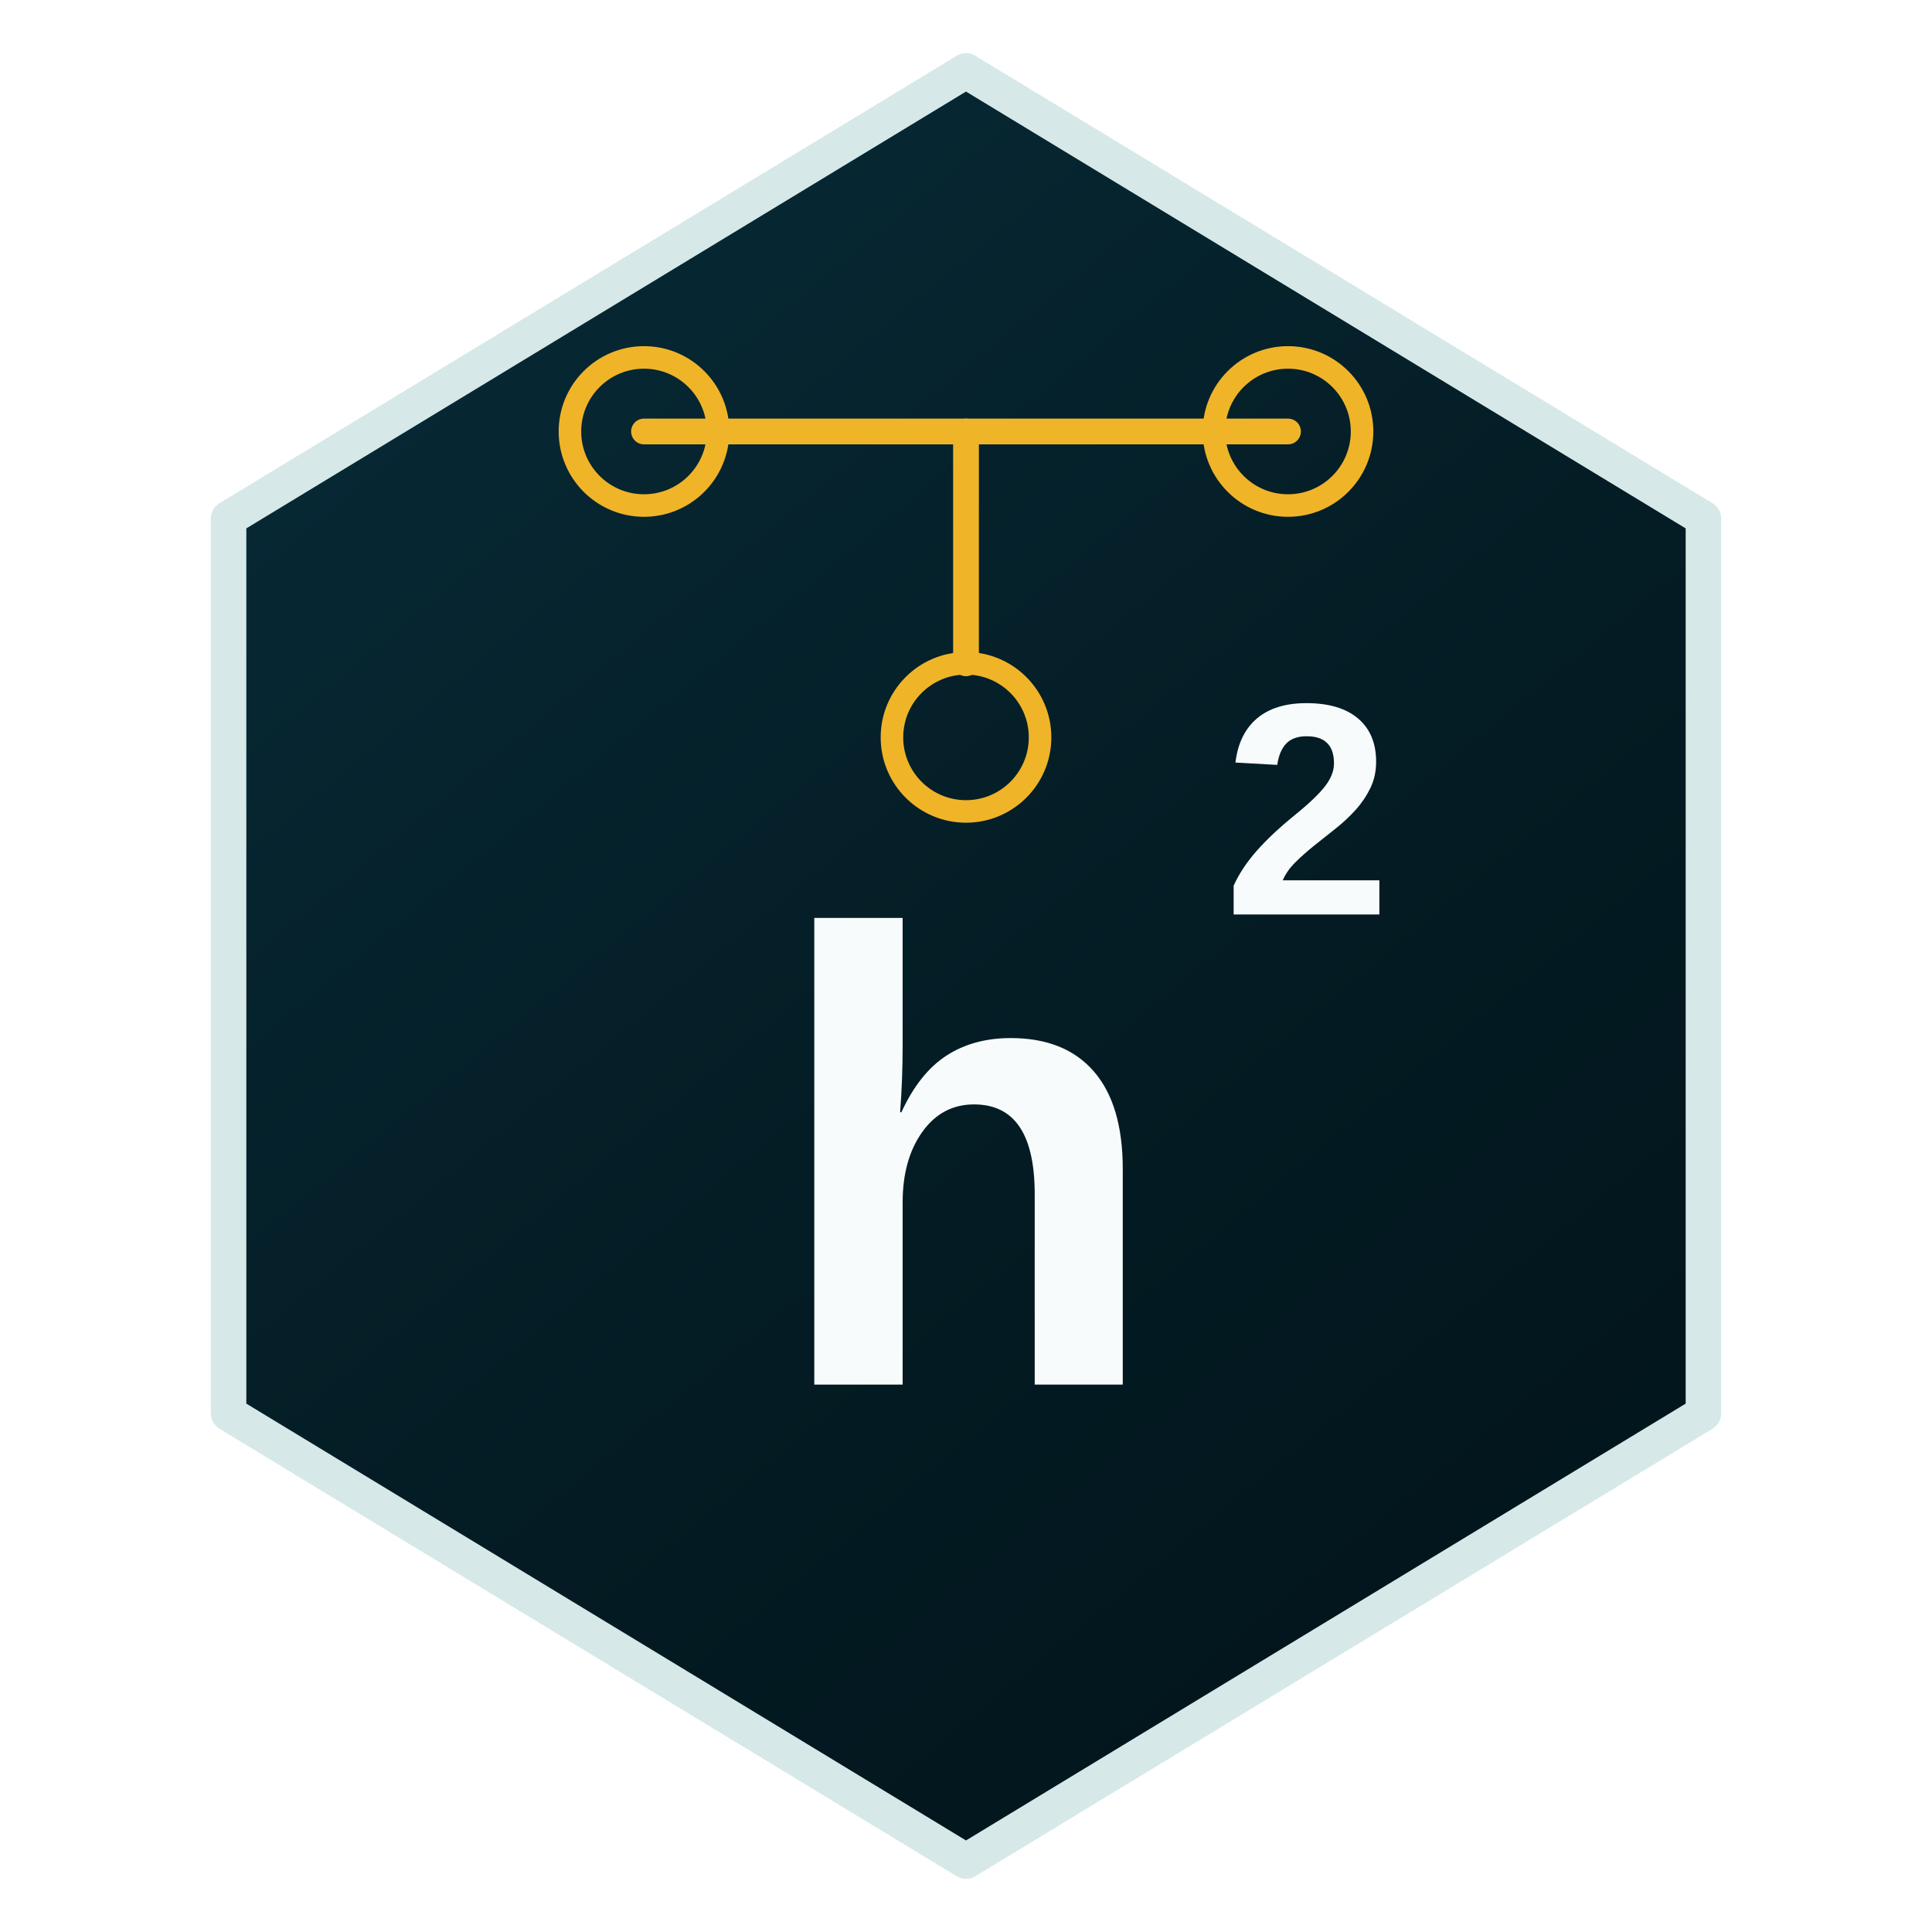
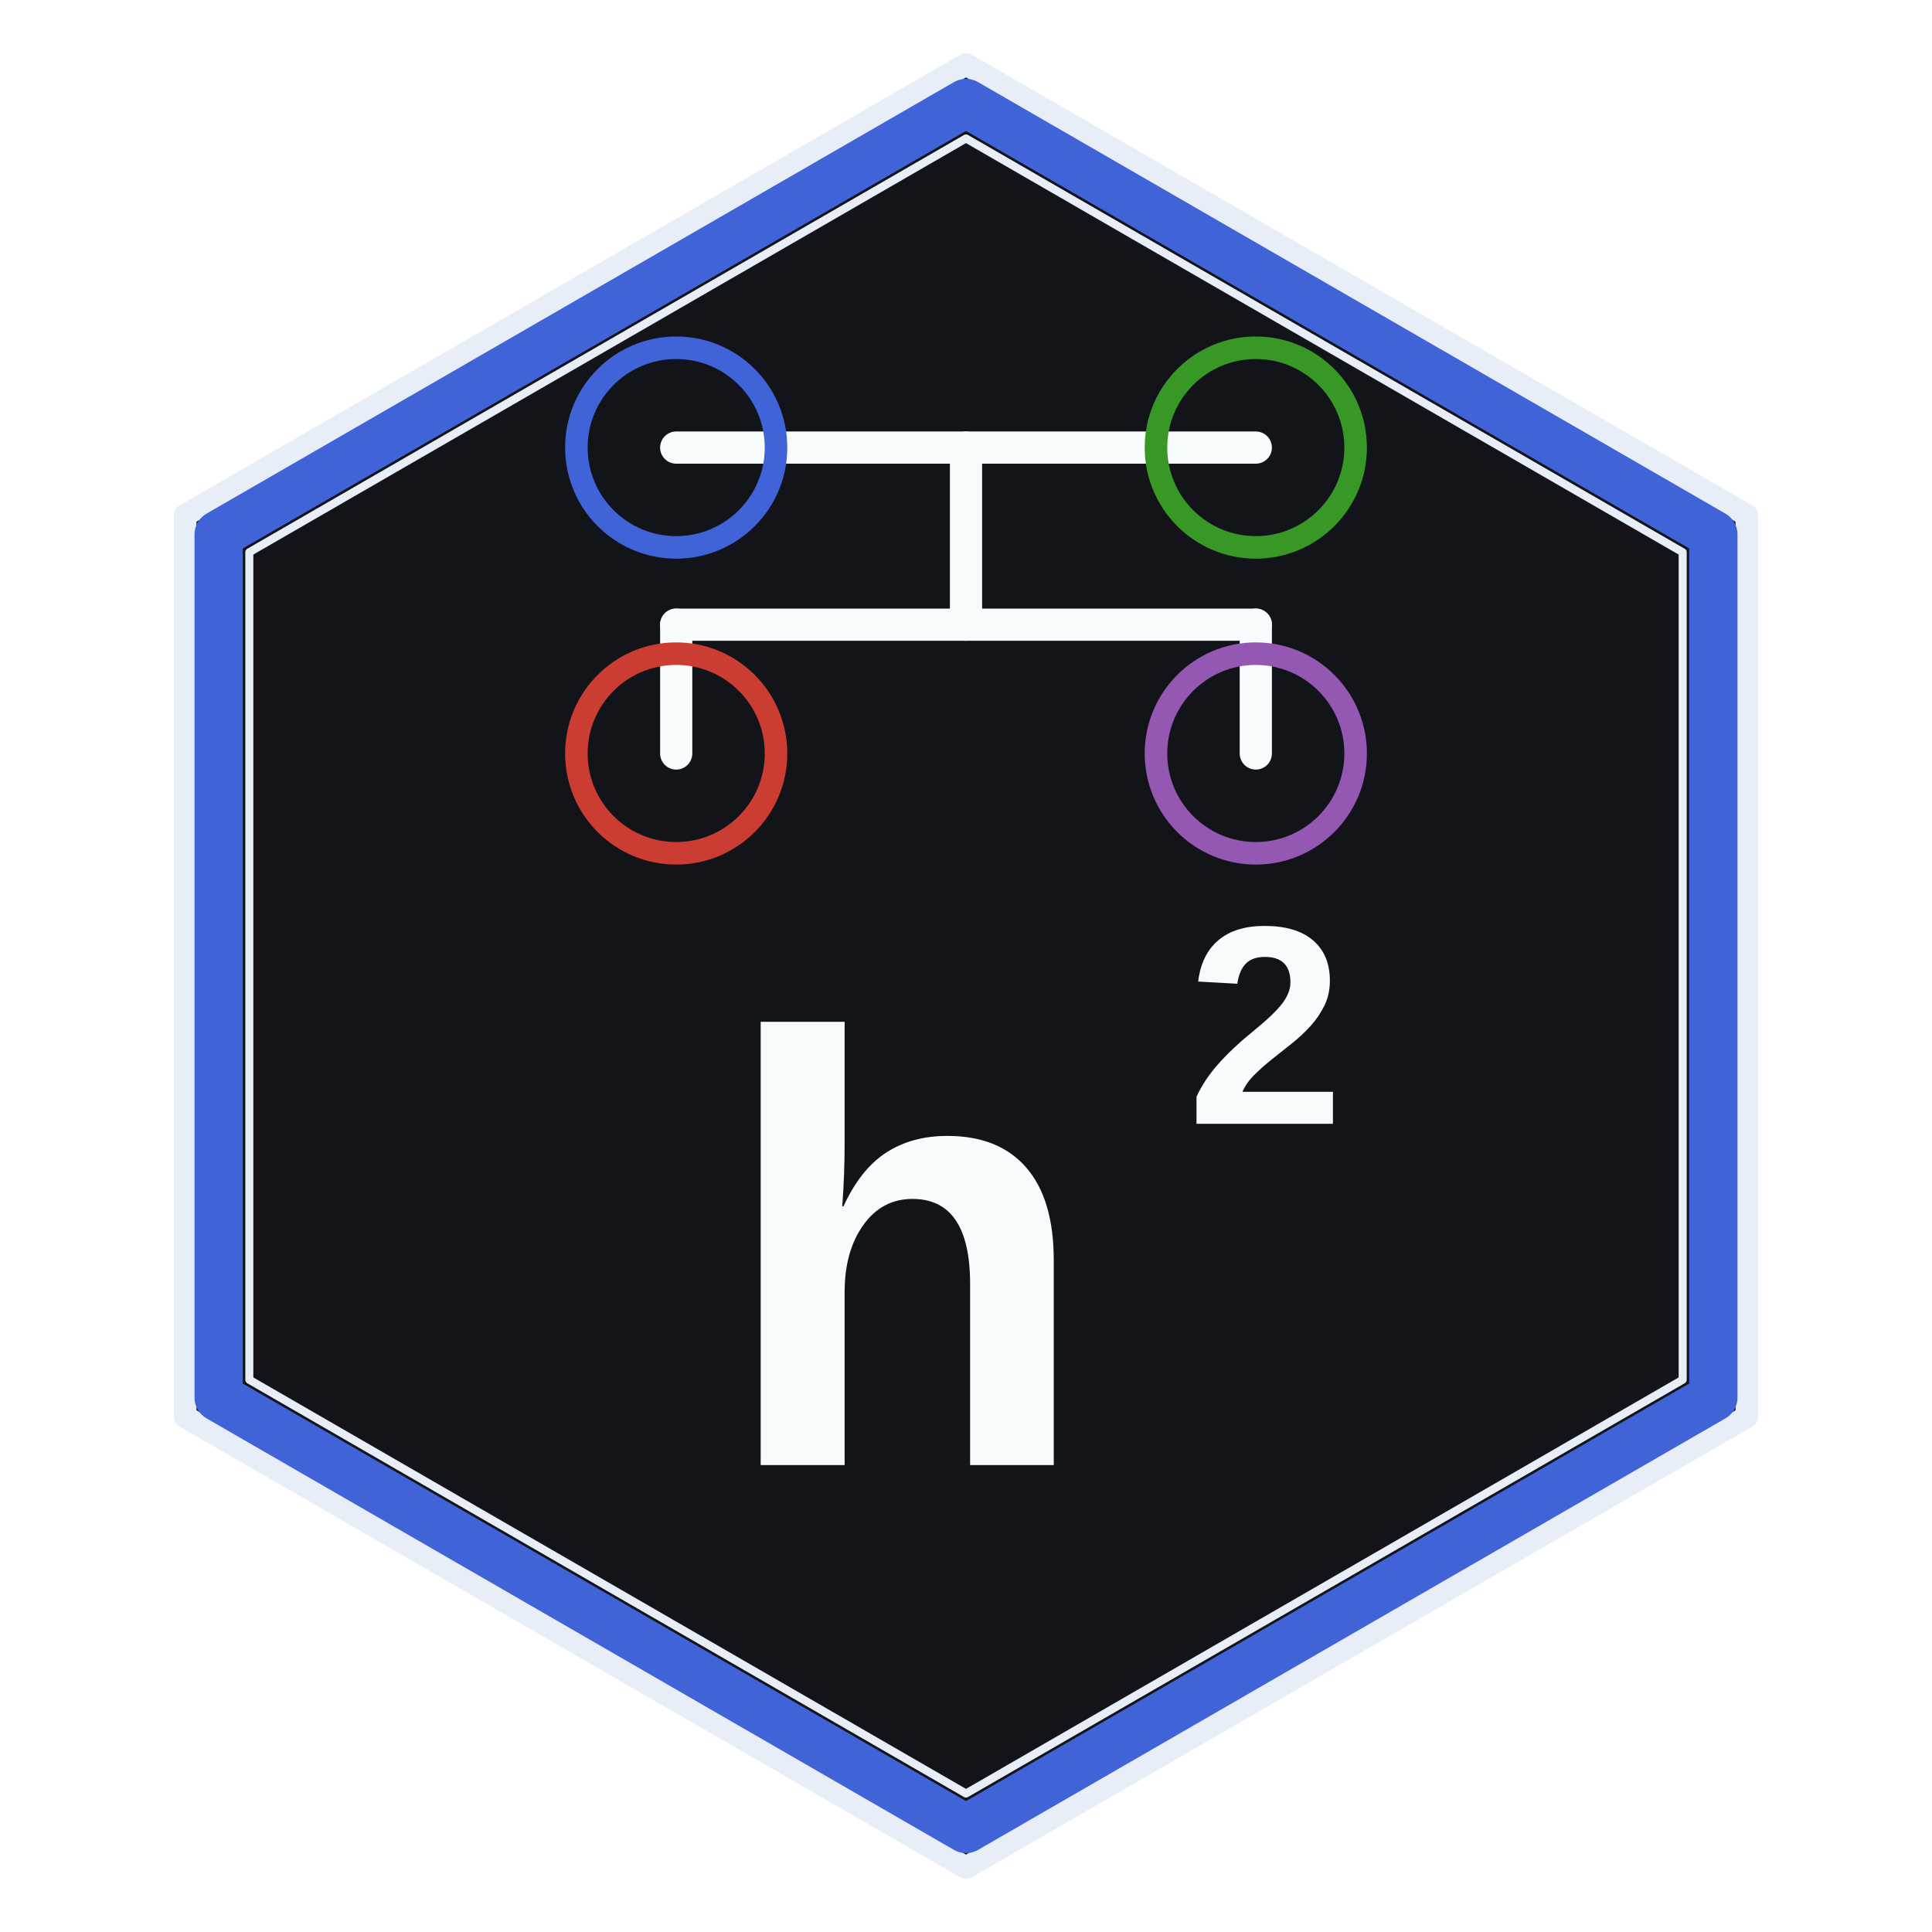
<svg xmlns="http://www.w3.org/2000/svg" width="1200" height="1200" viewBox="0 0 1200 1200" role="img" aria-labelledby="title desc">
  <defs>
-     <linearGradient id="hsqjlFill" x1="220" y1="140" x2="980" y2="1060" gradientUnits="userSpaceOnUse">
-       <stop offset="0" stop-color="#072A36" />
-       <stop offset="0.55" stop-color="#041C24" />
-       <stop offset="1" stop-color="#02141B" />
-     </linearGradient>
-     <clipPath id="hsqjlClip">
-       <path d="M600 44 1058 322v556L600 1156 142 878V322Z" />
+     <clipPath id="hsqClip">
+       <path d="M600.00 92.00L1039.94 346.00L1039.94 854.00L600.00 1108.00L160.06 854.00L160.06 346.00Z" />
    </clipPath>
  </defs>
-   <path d="M600 44 1058 322v556L600 1156 142 878V322Z" fill="url(#hsqjlFill)" />
-   <path d="M600 44 1058 322v556L600 1156 142 878V322Z" fill="none" stroke="#D6E8E8" stroke-width="22" stroke-linejoin="round" />
-   <g clip-path="url(#hsqjlClip)">
-     <g fill="none" stroke="#F0B429" stroke-width="16" stroke-linecap="round" stroke-linejoin="round">
-       <path d="M400 268 H800" />
-       <path d="M600 268 V412" />
+   <path d="M600.00 40.00L1084.97 320.00L1084.97 880.00L600.00 1160.00L115.03 880.00L115.03 320.00Z" fill="#12141A" id="hsqFill" />
+   <path d="M600.00 40.00L1084.97 320.00L1084.97 880.00L600.00 1160.00L115.03 880.00L115.03 320.00Z" fill="none" stroke="#E8EEF8" stroke-width="14" stroke-linejoin="round" />
+   <path d="M600.00 64.00L1064.19 332.00L1064.19 868.00L600.00 1136.00L135.81 868.00L135.81 332.00Z" fill="none" stroke="#4063D8" stroke-width="30" stroke-linejoin="round" />
+   <path d="M600.00 86.00L1045.14 343.00L1045.14 857.00L600.00 1114.00L154.86 857.00L154.86 343.00Z" fill="none" stroke="#E8EEF8" stroke-width="5" stroke-linejoin="round" />
+   <g clip-path="url(#hsqClip)">
+     <g fill="none" stroke="#F8FBFB" stroke-width="20" stroke-linecap="round" stroke-linejoin="round">
+       <path d="M420 278 H780" />
+       <path d="M600 278 V388" />
+       <path d="M420 388 H780" />
+       <path d="M420 388 V468" />
+       <path d="M780 388 V468" />
    </g>
-     <circle cx="400" cy="268" r="46" fill="none" stroke="#F0B429" stroke-width="14" />
-     <circle cx="800" cy="268" r="46" fill="none" stroke="#F0B429" stroke-width="14" />
-     <circle cx="600" cy="458" r="46" fill="none" stroke="#F0B429" stroke-width="14" />
-     <text x="600" y="860" text-anchor="middle" font-family="Arial, Helvetica, sans-serif" font-weight="700" font-size="400" fill="#F8FBFB">h</text>
-     <text x="812" y="568" text-anchor="middle" font-family="Arial, Helvetica, sans-serif" font-weight="700" font-size="188" fill="#F8FBFB">2</text>
+     <circle cx="420" cy="278" r="62" fill="none" stroke="#4063D8" stroke-width="14" />
+     <circle cx="780" cy="278" r="62" fill="none" stroke="#389826" stroke-width="14" />
+     <circle cx="420" cy="468" r="62" fill="none" stroke="#CB3C33" stroke-width="14" />
+     <circle cx="780" cy="468" r="62" fill="none" stroke="#9558B2" stroke-width="14" />
+     <text x="562" y="910" text-anchor="middle" font-family="Arial, Helvetica, 'Helvetica Neue', sans-serif" font-weight="800" font-size="380" fill="#F8FBFB">h</text>
+     <text x="786" y="698" text-anchor="middle" font-family="Arial, Helvetica, 'Helvetica Neue', sans-serif" font-weight="800" font-size="176" fill="#F8FBFB">2</text>
  </g>
</svg>
